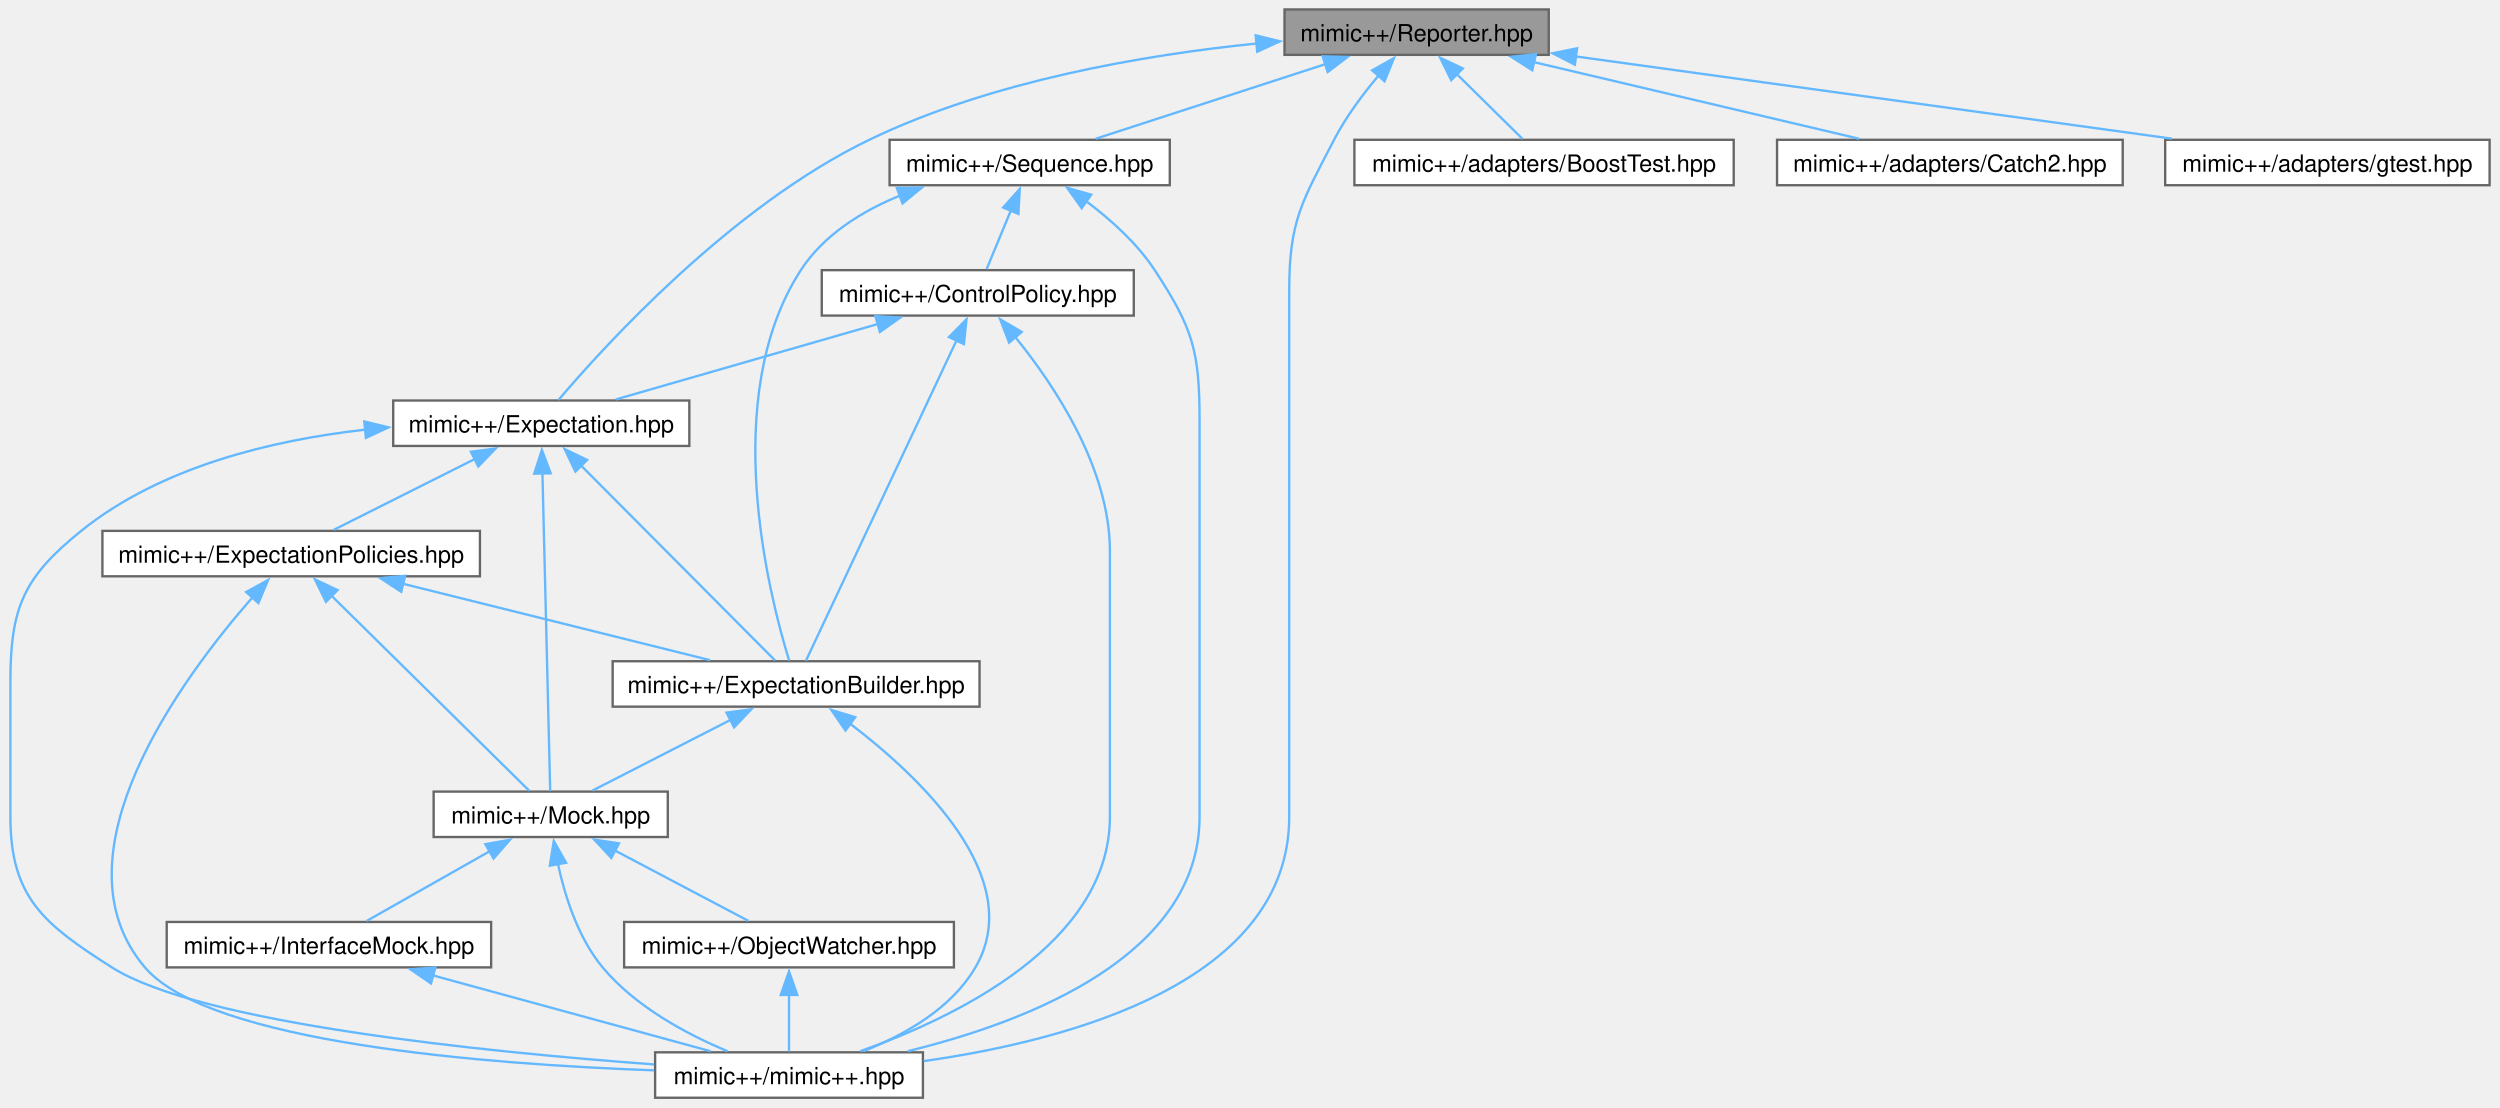
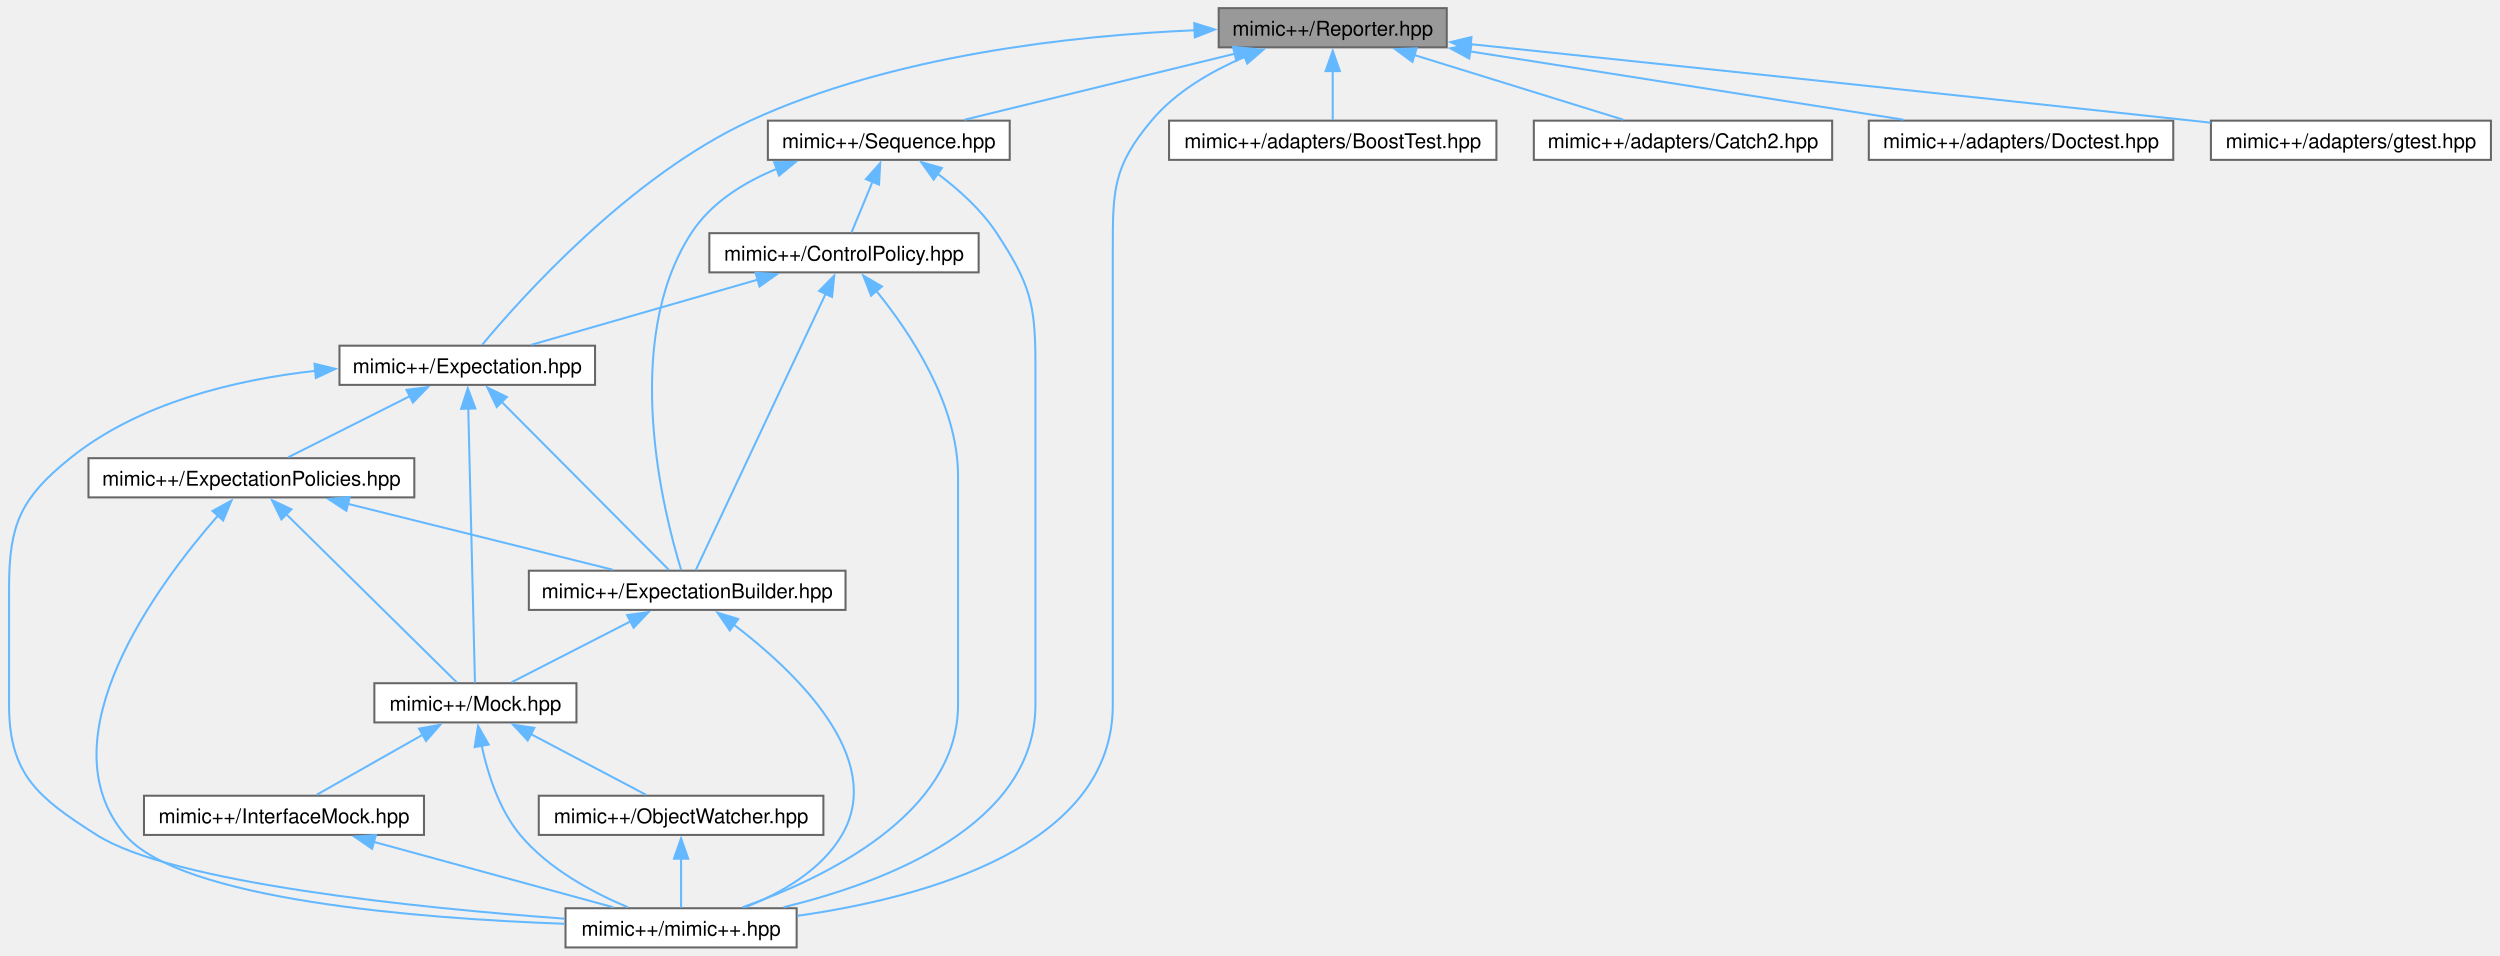
- <svg xmlns="http://www.w3.org/2000/svg" xmlns:xlink="http://www.w3.org/1999/xlink" width="1059pt" height="469pt" viewBox="0.00 0.00 1058.75 469.25">
+ <svg xmlns="http://www.w3.org/2000/svg" xmlns:xlink="http://www.w3.org/1999/xlink" width="1227pt" height="469pt" viewBox="0.00 0.00 1226.75 469.25">
  <g id="graph0" class="graph" transform="scale(1 1) rotate(0) translate(4 465.25)">
    <g id="Node000001" class="node">
      <g id="a_Node000001">
        <a xlink:title=" ">
-           <polygon fill="#999999" stroke="#666666" points="652,-461.25 540,-461.25 540,-442 652,-442 652,-461.25" />
-           <text text-anchor="middle" x="596" y="-447.75" font-family="Helvetica,sans-Serif" font-size="10.00">mimic++/Reporter.hpp</text>
+           <polygon fill="#999999" stroke="#666666" points="706,-461.25 594,-461.25 594,-442 706,-442 706,-461.25" />
+           <text text-anchor="middle" x="650" y="-447.75" font-family="Helvetica,sans-Serif" font-size="10.00">mimic++/Reporter.hpp</text>
        </a>
      </g>
    </g>
    <g id="Node000002" class="node">
      <g id="a_Node000002">
        <a xlink:href="../../d5/d8a/_expectation_8hpp.html" target="_top" xlink:title=" ">
          <polygon fill="white" stroke="#666666" points="287.75,-295.5 162.25,-295.5 162.25,-276.25 287.75,-276.25 287.75,-295.5" />
          <text text-anchor="middle" x="225" y="-282" font-family="Helvetica,sans-Serif" font-size="10.00">mimic++/Expectation.hpp</text>
        </a>
      </g>
    </g>
    <g id="edge1_Node000001_Node000002" class="edge">
      <g id="a_edge1_Node000001_Node000002">
        <a xlink:title=" ">
-           <path fill="none" stroke="#63b8ff" d="M528.39,-446.83C480.5,-441.99 415.82,-430.99 364,-406 305.31,-377.7 251.48,-318.34 232.36,-295.81" />
-           <polygon fill="#63b8ff" stroke="#63b8ff" points="527.78,-450.29 538.06,-447.74 528.43,-443.32 527.78,-450.29" />
+           <path fill="none" stroke="#63b8ff" d="M582.43,-450.4C522.5,-447.84 433.89,-438.2 364,-406 304.82,-378.74 251.29,-318.75 232.31,-295.93" />
+           <polygon fill="#63b8ff" stroke="#63b8ff" points="582.01,-453.88 592.13,-450.75 582.27,-446.89 582.01,-453.88" />
        </a>
      </g>
    </g>
    <g id="Node000006" class="node">
      <g id="a_Node000006">
        <a xlink:href="../../d0/db9/mimic_09_09_8hpp.html" target="_top" xlink:title=" ">
          <polygon fill="white" stroke="#666666" points="386.75,-19.25 273.25,-19.25 273.25,0 386.75,0 386.75,-19.25" />
          <text text-anchor="middle" x="330" y="-5.75" font-family="Helvetica,sans-Serif" font-size="10.00">mimic++/mimic++.hpp</text>
        </a>
      </g>
    </g>
-     <g id="edge26_Node000001_Node000006" class="edge">
-       <g id="a_edge26_Node000001_Node000006">
-         <a xlink:title=" ">
-           <path fill="none" stroke="#63b8ff" d="M579.85,-433.22C573.25,-425.37 566.01,-415.7 561,-406 547.4,-379.69 542,-371.74 542,-342.12 542,-342.12 542,-342.12 542,-119.12 542,-49.35 449.88,-24.42 387.09,-15.53" />
-           <polygon fill="#63b8ff" stroke="#63b8ff" points="577.14,-435.44 586.38,-440.63 582.39,-430.81 577.14,-435.44" />
+     <g id="edge27_Node000001_Node000006" class="edge">
+       <g id="a_edge27_Node000001_Node000006">
+         <a xlink:title=" ">
+           <path fill="none" stroke="#63b8ff" d="M606.93,-437.37C590.53,-430.38 572.93,-420.24 561,-406 541.97,-383.3 542,-371.74 542,-342.12 542,-342.12 542,-342.12 542,-119.12 542,-49.35 449.88,-24.42 387.09,-15.53" />
+           <polygon fill="#63b8ff" stroke="#63b8ff" points="605.47,-440.55 616.06,-440.96 608.03,-434.04 605.47,-440.55" />
        </a>
      </g>
    </g>
    <g id="Node000009" class="node">
      <g id="a_Node000009">
        <a xlink:href="../../d8/de4/_sequence_8hpp.html" target="_top" xlink:title=" ">
          <polygon fill="white" stroke="#666666" points="491.38,-406 372.62,-406 372.62,-386.75 491.38,-386.75 491.38,-406" />
          <text text-anchor="middle" x="432" y="-392.5" font-family="Helvetica,sans-Serif" font-size="10.00">mimic++/Sequence.hpp</text>
        </a>
      </g>
    </g>
    <g id="edge16_Node000001_Node000009" class="edge">
      <g id="a_edge16_Node000001_Node000009">
        <a xlink:title=" ">
-           <path fill="none" stroke="#63b8ff" d="M557.3,-438.06C527.41,-428.35 486.75,-415.15 459.96,-406.45" />
-           <polygon fill="#63b8ff" stroke="#63b8ff" points="556.15,-441.37 566.74,-441.12 558.31,-434.71 556.15,-441.37" />
+           <path fill="none" stroke="#63b8ff" d="M601.94,-438.88C561.93,-429.11 505.79,-415.4 469.16,-406.45" />
+           <polygon fill="#63b8ff" stroke="#63b8ff" points="601,-442.26 611.55,-441.23 602.67,-435.46 601,-442.26" />
        </a>
      </g>
    </g>
    <g id="Node000011" class="node">
      <g id="a_Node000011">
        <a xlink:href="../../d9/d42/_boost_test_8hpp.html" target="_top" xlink:title=" ">
          <polygon fill="white" stroke="#666666" points="730.38,-406 569.62,-406 569.62,-386.75 730.38,-386.75 730.38,-406" />
          <text text-anchor="middle" x="650" y="-392.5" font-family="Helvetica,sans-Serif" font-size="10.00">mimic++/adapters/BoostTest.hpp</text>
        </a>
      </g>
    </g>
    <g id="edge23_Node000001_Node000011" class="edge">
      <g id="a_edge23_Node000001_Node000011">
        <a xlink:title=" ">
-           <path fill="none" stroke="#63b8ff" d="M613.04,-433.82C622.26,-424.73 633.29,-413.85 640.89,-406.36" />
-           <polygon fill="#63b8ff" stroke="#63b8ff" points="610.66,-431.26 605.99,-440.77 615.57,-436.24 610.66,-431.26" />
+           <path fill="none" stroke="#63b8ff" d="M650,-430.38C650,-422.09 650,-412.92 650,-406.36" />
+           <polygon fill="#63b8ff" stroke="#63b8ff" points="646.5,-430.32 650,-440.32 653.5,-430.32 646.5,-430.32" />
        </a>
      </g>
    </g>
    <g id="Node000012" class="node">
      <g id="a_Node000012">
        <a xlink:href="../../d3/d04/_catch2_8hpp.html" target="_top" xlink:title=" ">
          <polygon fill="white" stroke="#666666" points="895.25,-406 748.75,-406 748.75,-386.75 895.25,-386.75 895.25,-406" />
          <text text-anchor="middle" x="822" y="-392.5" font-family="Helvetica,sans-Serif" font-size="10.00">mimic++/adapters/Catch2.hpp</text>
        </a>
      </g>
    </g>
    <g id="edge24_Node000001_Node000012" class="edge">
      <g id="a_edge24_Node000001_Node000012">
        <a xlink:title=" ">
-           <path fill="none" stroke="#63b8ff" d="M645.56,-438.95C687.08,-429.16 745.51,-415.4 783.57,-406.43" />
-           <polygon fill="#63b8ff" stroke="#63b8ff" points="645,-435.48 636.07,-441.18 646.6,-442.3 645,-435.48" />
+           <path fill="none" stroke="#63b8ff" d="M690.17,-438.19C721.56,-428.47 764.46,-415.19 792.68,-406.45" />
+           <polygon fill="#63b8ff" stroke="#63b8ff" points="689.14,-434.84 680.62,-441.14 691.21,-441.53 689.14,-434.84" />
        </a>
      </g>
    </g>
    <g id="Node000013" class="node">
      <g id="a_Node000013">
-         <a xlink:href="../../d5/db1/gtest_8hpp.html" target="_top" xlink:title=" ">
-           <polygon fill="white" stroke="#666666" points="1050.75,-406 913.25,-406 913.25,-386.75 1050.75,-386.75 1050.75,-406" />
-           <text text-anchor="middle" x="982" y="-392.5" font-family="Helvetica,sans-Serif" font-size="10.00">mimic++/adapters/gtest.hpp</text>
+         <a xlink:href="../../dc/d42/_doctest_8hpp.html" target="_top" xlink:title=" ">
+           <polygon fill="white" stroke="#666666" points="1062.75,-406 913.25,-406 913.25,-386.75 1062.75,-386.75 1062.75,-406" />
+           <text text-anchor="middle" x="988" y="-392.5" font-family="Helvetica,sans-Serif" font-size="10.00">mimic++/adapters/Doctest.hpp</text>
        </a>
      </g>
    </g>
    <g id="edge25_Node000001_Node000013" class="edge">
      <g id="a_edge25_Node000001_Node000013">
        <a xlink:title=" ">
-           <path fill="none" stroke="#63b8ff" d="M663.17,-441.36C734.2,-431.56 845.55,-416.2 916.1,-406.47" />
-           <polygon fill="#63b8ff" stroke="#63b8ff" points="663.05,-437.84 653.63,-442.68 664.01,-444.78 663.05,-437.84" />
+           <path fill="none" stroke="#63b8ff" d="M717.47,-440C779.75,-430.18 871.27,-415.76 930.26,-406.47" />
+           <polygon fill="#63b8ff" stroke="#63b8ff" points="717.02,-436.52 707.69,-441.54 718.11,-443.44 717.02,-436.52" />
+         </a>
+       </g>
+     </g>
+     <g id="Node000014" class="node">
+       <g id="a_Node000014">
+         <a xlink:href="../../d5/db1/gtest_8hpp.html" target="_top" xlink:title=" ">
+           <polygon fill="white" stroke="#666666" points="1218.75,-406 1081.25,-406 1081.25,-386.75 1218.75,-386.75 1218.75,-406" />
+           <text text-anchor="middle" x="1150" y="-392.5" font-family="Helvetica,sans-Serif" font-size="10.00">mimic++/adapters/gtest.hpp</text>
+         </a>
+       </g>
+     </g>
+     <g id="edge26_Node000001_Node000014" class="edge">
+       <g id="a_edge26_Node000001_Node000014">
+         <a xlink:title=" ">
+           <path fill="none" stroke="#63b8ff" d="M717.66,-443.57C801.02,-434.86 946.96,-419.52 1072,-406 1074.98,-405.68 1078.02,-405.35 1081.1,-405.01" />
+           <polygon fill="#63b8ff" stroke="#63b8ff" points="717.41,-440.08 707.83,-444.6 718.14,-447.04 717.41,-440.08" />
        </a>
      </g>
    </g>
    <g id="Node000003" class="node">
      <g id="a_Node000003">
        <a xlink:href="../../d2/d4f/_expectation_builder_8hpp.html" target="_top" xlink:title=" ">
          <polygon fill="white" stroke="#666666" points="410.75,-185 255.25,-185 255.25,-165.75 410.75,-165.75 410.75,-185" />
          <text text-anchor="middle" x="333" y="-171.5" font-family="Helvetica,sans-Serif" font-size="10.00">mimic++/ExpectationBuilder.hpp</text>
        </a>
      </g>
    </g>
    <g id="edge2_Node000002_Node000003" class="edge">
      <g id="a_edge2_Node000002_Node000003">
        <a xlink:title=" ">
          <path fill="none" stroke="#63b8ff" d="M241.76,-268.03C264.95,-244.74 305.98,-203.52 324.04,-185.38" />
          <polygon fill="#63b8ff" stroke="#63b8ff" points="239.48,-265.37 234.91,-274.92 244.44,-270.31 239.48,-265.37" />
        </a>
      </g>
    </g>
    <g id="Node000004" class="node">
      <g id="a_Node000004">
        <a xlink:href="../../d5/dc5/_mock_8hpp.html" target="_top" xlink:title=" ">
          <polygon fill="white" stroke="#666666" points="278.62,-129.75 179.38,-129.75 179.38,-110.5 278.62,-110.5 278.62,-129.75" />
          <text text-anchor="middle" x="229" y="-116.25" font-family="Helvetica,sans-Serif" font-size="10.00">mimic++/Mock.hpp</text>
        </a>
      </g>
    </g>
    <g id="edge14_Node000002_Node000004" class="edge">
      <g id="a_edge14_Node000002_Node000004">
        <a xlink:title=" ">
          <path fill="none" stroke="#63b8ff" d="M225.49,-264.72C226.37,-228.86 228.16,-155.35 228.78,-129.97" />
          <polygon fill="#63b8ff" stroke="#63b8ff" points="222,-264.48 225.25,-274.56 229,-264.65 222,-264.48" />
        </a>
      </g>
    </g>
    <g id="edge15_Node000002_Node000006" class="edge">
      <g id="a_edge15_Node000002_Node000006">
        <a xlink:title=" ">
          <path fill="none" stroke="#63b8ff" d="M150.33,-283.15C110.85,-278.71 63.72,-267.42 30,-240.25 5.58,-220.57 0,-207.74 0,-176.38 0,-176.38 0,-176.38 0,-119.12 0,-84.9 14.12,-73.61 43,-55.25 80.18,-31.61 200.33,-19.45 272.86,-14.11" />
          <polygon fill="#63b8ff" stroke="#63b8ff" points="149.98,-286.63 160.27,-284.12 150.66,-279.66 149.98,-286.63" />
        </a>
      </g>
    </g>
    <g id="Node000008" class="node">
      <g id="a_Node000008">
        <a xlink:href="../../d8/de5/_expectation_policies_8hpp.html" target="_top" xlink:title=" ">
          <polygon fill="white" stroke="#666666" points="199,-240.25 39,-240.25 39,-221 199,-221 199,-240.25" />
          <text text-anchor="middle" x="119" y="-226.75" font-family="Helvetica,sans-Serif" font-size="10.00">mimic++/ExpectationPolicies.hpp</text>
        </a>
      </g>
    </g>
    <g id="edge10_Node000002_Node000008" class="edge">
      <g id="a_edge10_Node000002_Node000008">
        <a xlink:title=" ">
          <path fill="none" stroke="#63b8ff" d="M196.87,-270.74C177.91,-261.22 153.47,-248.94 137.07,-240.7" />
          <polygon fill="#63b8ff" stroke="#63b8ff" points="195.16,-273.8 205.67,-275.16 198.3,-267.55 195.16,-273.8" />
        </a>
      </g>
    </g>
    <g id="edge3_Node000003_Node000004" class="edge">
      <g id="a_edge3_Node000003_Node000004">
        <a xlink:title=" ">
          <path fill="none" stroke="#63b8ff" d="M305.14,-160.11C286.58,-150.61 262.74,-138.4 246.73,-130.2" />
          <polygon fill="#63b8ff" stroke="#63b8ff" points="303.51,-163.21 314.01,-164.65 306.7,-156.98 303.51,-163.21" />
        </a>
      </g>
    </g>
    <g id="edge9_Node000003_Node000006" class="edge">
      <g id="a_edge9_Node000003_Node000006">
        <a xlink:title=" ">
          <path fill="none" stroke="#63b8ff" d="M355.67,-158.69C385.33,-136.14 431.09,-93.1 409,-55.25 398.76,-37.7 378.78,-26.51 361.47,-19.72" />
          <polygon fill="#63b8ff" stroke="#63b8ff" points="353.92,-155.63 347.93,-164.37 358.06,-161.28 353.92,-155.63" />
        </a>
      </g>
    </g>
    <g id="Node000005" class="node">
      <g id="a_Node000005">
        <a xlink:href="../../d9/dc3/_interface_mock_8hpp.html" target="_top" xlink:title=" ">
          <polygon fill="white" stroke="#666666" points="203.75,-74.5 66.25,-74.5 66.25,-55.25 203.75,-55.25 203.75,-74.5" />
          <text text-anchor="middle" x="135" y="-61" font-family="Helvetica,sans-Serif" font-size="10.00">mimic++/InterfaceMock.hpp</text>
        </a>
      </g>
    </g>
    <g id="edge4_Node000004_Node000005" class="edge">
      <g id="a_edge4_Node000004_Node000005">
        <a xlink:title=" ">
          <path fill="none" stroke="#63b8ff" d="M203.35,-104.59C186.64,-95.13 165.36,-83.08 151.02,-74.95" />
          <polygon fill="#63b8ff" stroke="#63b8ff" points="201.31,-107.46 211.74,-109.35 204.76,-101.37 201.31,-107.46" />
        </a>
      </g>
    </g>
    <g id="edge8_Node000004_Node000006" class="edge">
      <g id="a_edge8_Node000004_Node000006">
        <a xlink:title=" ">
          <path fill="none" stroke="#63b8ff" d="M232.03,-99.25C234.95,-85.62 240.54,-67.81 251,-55.25 264.91,-38.54 286.78,-26.88 303.98,-19.68" />
          <polygon fill="#63b8ff" stroke="#63b8ff" points="228.63,-98.36 230.3,-108.82 235.52,-99.6 228.63,-98.36" />
        </a>
      </g>
    </g>
    <g id="Node000007" class="node">
      <g id="a_Node000007">
        <a xlink:href="../../d5/d92/_object_watcher_8hpp.html" target="_top" xlink:title=" ">
          <polygon fill="white" stroke="#666666" points="399.88,-74.5 260.12,-74.5 260.12,-55.25 399.88,-55.25 399.88,-74.5" />
          <text text-anchor="middle" x="330" y="-61" font-family="Helvetica,sans-Serif" font-size="10.00">mimic++/ObjectWatcher.hpp</text>
        </a>
      </g>
    </g>
    <g id="edge6_Node000004_Node000007" class="edge">
      <g id="a_edge6_Node000004_Node000007">
        <a xlink:title=" ">
          <path fill="none" stroke="#63b8ff" d="M256.31,-104.73C274.3,-95.24 297.3,-83.11 312.78,-74.95" />
          <polygon fill="#63b8ff" stroke="#63b8ff" points="254.69,-101.63 247.47,-109.39 257.95,-107.82 254.69,-101.63" />
        </a>
      </g>
    </g>
    <g id="edge5_Node000005_Node000006" class="edge">
      <g id="a_edge5_Node000005_Node000006">
        <a xlink:title=" ">
          <path fill="none" stroke="#63b8ff" d="M179.15,-51.82C214.85,-42.07 264.35,-28.55 296.76,-19.7" />
          <polygon fill="#63b8ff" stroke="#63b8ff" points="178.26,-48.43 169.54,-54.44 180.11,-55.19 178.26,-48.43" />
        </a>
      </g>
    </g>
    <g id="edge7_Node000007_Node000006" class="edge">
      <g id="a_edge7_Node000007_Node000006">
        <a xlink:title=" ">
          <path fill="none" stroke="#63b8ff" d="M330,-43.63C330,-35.34 330,-26.17 330,-19.61" />
          <polygon fill="#63b8ff" stroke="#63b8ff" points="326.5,-43.57 330,-53.57 333.5,-43.57 326.5,-43.57" />
        </a>
      </g>
    </g>
    <g id="edge11_Node000008_Node000003" class="edge">
      <g id="a_edge11_Node000008_Node000003">
        <a xlink:title=" ">
          <path fill="none" stroke="#63b8ff" d="M166.43,-217.82C205.69,-208.05 260.64,-194.38 296.52,-185.45" />
          <polygon fill="#63b8ff" stroke="#63b8ff" points="165.63,-214.42 156.77,-220.23 167.32,-221.21 165.63,-214.42" />
        </a>
      </g>
    </g>
    <g id="edge12_Node000008_Node000004" class="edge">
      <g id="a_edge12_Node000008_Node000004">
        <a xlink:title=" ">
          <path fill="none" stroke="#63b8ff" d="M136.08,-212.78C159.69,-189.49 201.48,-148.27 219.87,-130.13" />
          <polygon fill="#63b8ff" stroke="#63b8ff" points="133.74,-210.17 129.08,-219.68 138.66,-215.15 133.74,-210.17" />
        </a>
      </g>
    </g>
    <g id="edge13_Node000008_Node000006" class="edge">
      <g id="a_edge13_Node000008_Node000006">
        <a xlink:title=" ">
          <path fill="none" stroke="#63b8ff" d="M102.65,-212.14C72.93,-178.23 16.68,-102.69 57,-55.25 84.13,-23.32 201.12,-14.19 272.86,-11.61" />
          <polygon fill="#63b8ff" stroke="#63b8ff" points="99.92,-214.34 109.21,-219.42 105.11,-209.65 99.92,-214.34" />
        </a>
      </g>
    </g>
    <g id="edge21_Node000009_Node000003" class="edge">
      <g id="a_edge21_Node000009_Node000003">
        <a xlink:title=" ">
          <path fill="none" stroke="#63b8ff" d="M377.03,-382.36C360.74,-375.68 344.68,-365.67 335,-350.75 300.07,-296.91 321.62,-212.66 330.06,-185.29" />
          <polygon fill="#63b8ff" stroke="#63b8ff" points="375.69,-385.6 386.28,-385.76 378.11,-379.03 375.69,-385.6" />
        </a>
      </g>
    </g>
    <g id="edge22_Node000009_Node000006" class="edge">
      <g id="a_edge22_Node000009_Node000006">
        <a xlink:title=" ">
          <path fill="none" stroke="#63b8ff" d="M455.98,-379.94C466.22,-372.27 477.51,-362.19 485,-350.75 501.23,-325.98 504,-316.49 504,-286.88 504,-286.88 504,-286.88 504,-119.12 504,-60.38 431.72,-32.29 380.33,-19.74" />
          <polygon fill="#63b8ff" stroke="#63b8ff" points="454.04,-377.02 447.89,-385.65 458.07,-382.74 454.04,-377.02" />
        </a>
      </g>
    </g>
    <g id="Node000010" class="node">
      <g id="a_Node000010">
        <a xlink:href="../../d6/d17/_control_policy_8hpp.html" target="_top" xlink:title=" ">
          <polygon fill="white" stroke="#666666" points="476.12,-350.75 343.88,-350.75 343.88,-331.5 476.12,-331.5 476.12,-350.75" />
          <text text-anchor="middle" x="410" y="-337.25" font-family="Helvetica,sans-Serif" font-size="10.00">mimic++/ControlPolicy.hpp</text>
        </a>
      </g>
    </g>
    <g id="edge17_Node000009_Node000010" class="edge">
      <g id="a_edge17_Node000009_Node000010">
        <a xlink:title=" ">
          <path fill="none" stroke="#63b8ff" d="M424,-376C420.48,-367.49 416.52,-357.9 413.71,-351.11" />
          <polygon fill="#63b8ff" stroke="#63b8ff" points="420.74,-377.28 427.79,-385.18 427.21,-374.6 420.74,-377.28" />
        </a>
      </g>
    </g>
    <g id="edge18_Node000010_Node000002" class="edge">
      <g id="a_edge18_Node000010_Node000002">
        <a xlink:title=" ">
          <path fill="none" stroke="#63b8ff" d="M367.68,-327.94C333.84,-318.2 287.15,-304.77 256.54,-295.95" />
          <polygon fill="#63b8ff" stroke="#63b8ff" points="366.58,-331.27 377.16,-330.67 368.52,-324.54 366.58,-331.27" />
        </a>
      </g>
    </g>
    <g id="edge19_Node000010_Node000003" class="edge">
      <g id="a_edge19_Node000010_Node000003">
        <a xlink:title=" ">
          <path fill="none" stroke="#63b8ff" d="M400.96,-320.91C384.27,-285.4 349.2,-210.82 337.16,-185.22" />
          <polygon fill="#63b8ff" stroke="#63b8ff" points="397.79,-322.39 405.22,-329.95 404.13,-319.41 397.79,-322.39" />
        </a>
      </g>
    </g>
    <g id="edge20_Node000010_Node000006" class="edge">
      <g id="a_edge20_Node000010_Node000006">
        <a xlink:title=" ">
          <path fill="none" stroke="#63b8ff" d="M425.94,-322.32C442.49,-301.93 466,-266.78 466,-231.62 466,-231.62 466,-231.62 466,-119.12 466,-65.36 400.25,-33.91 360.18,-19.73" />
          <polygon fill="#63b8ff" stroke="#63b8ff" points="423.29,-320.04 419.48,-329.93 428.62,-324.57 423.29,-320.04" />
        </a>
      </g>
    </g>
  </g>
</svg>
